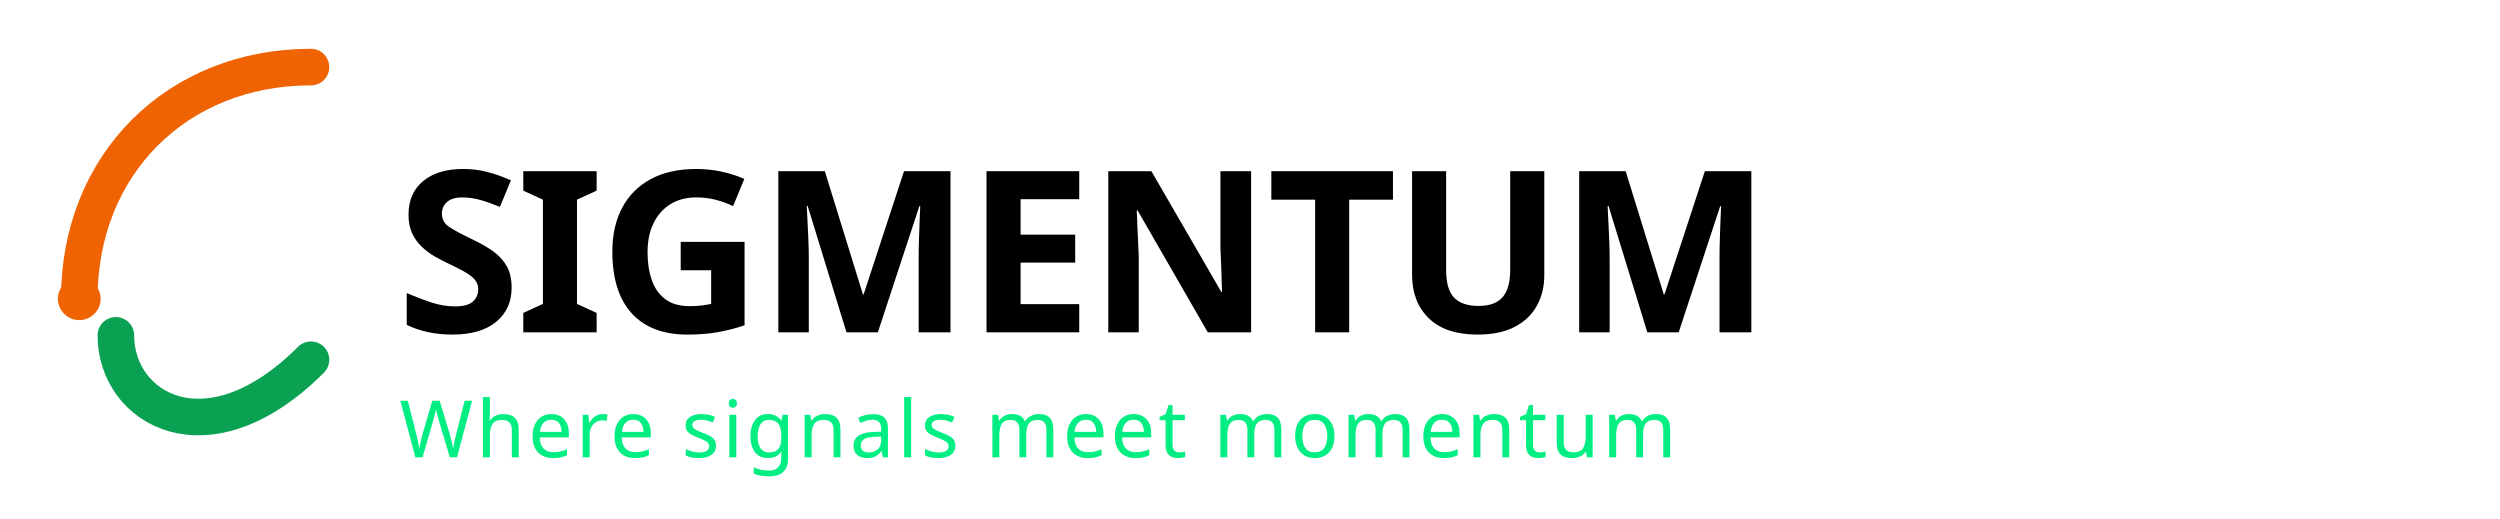
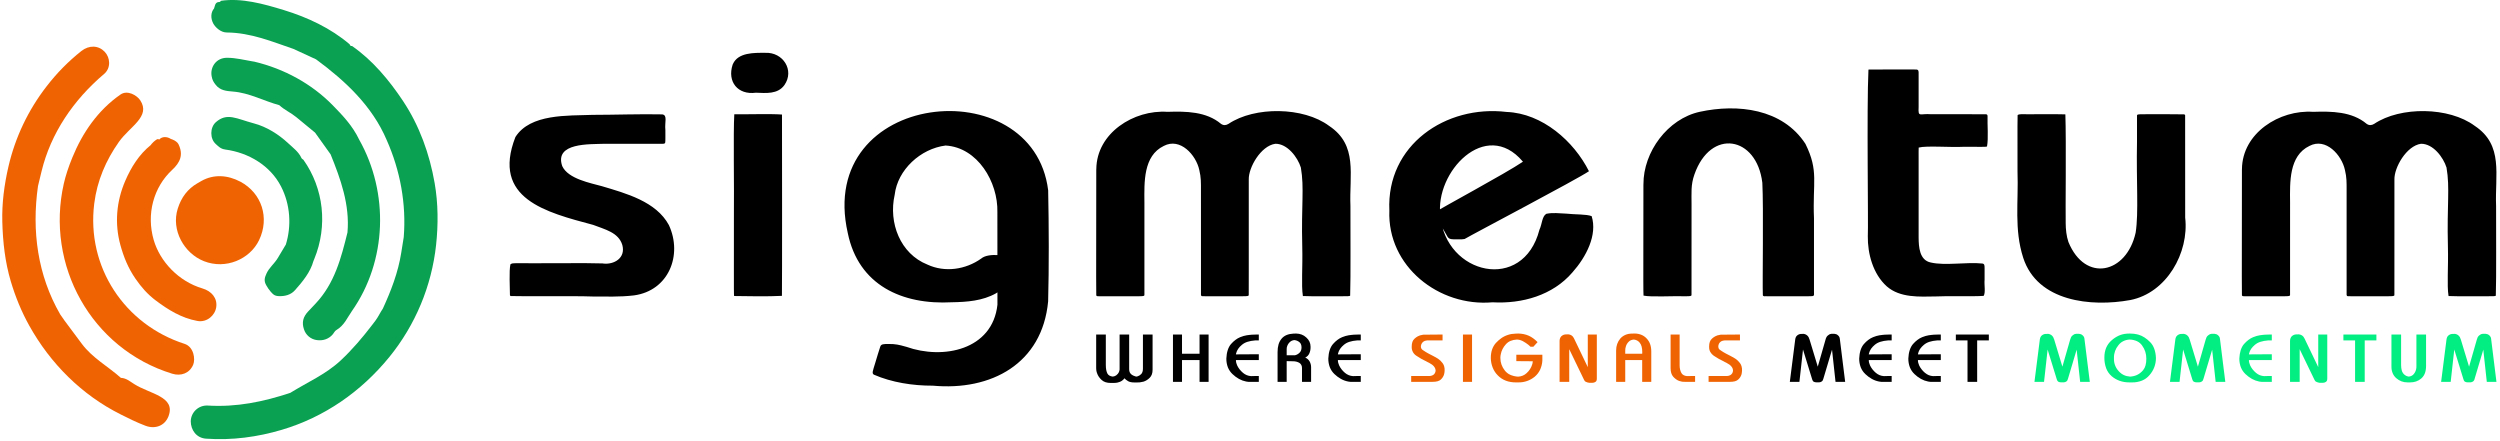
- <svg xmlns="http://www.w3.org/2000/svg" viewBox="0 0 1640 340" role="img" aria-label="Sigmentum — Where signals meet momentum">
-   <path d="M 52 196 C 52 108 116 44 204 44" stroke="#F06303" stroke-width="24" stroke-linecap="round" fill="none" />
-   <path d="M 76 220 C 76 268 136 304 204 236" stroke="#0AA152" stroke-width="24" stroke-linecap="round" fill="none" />
-   <circle cx="52" cy="196" r="14" fill="#F06303" />
-   <text x="260" y="218" font-family="'Space Grotesk',ui-sans-serif,system-ui,sans-serif" font-weight="700" font-size="148" fill="currentColor" letter-spacing="-3">SIGMENTUM</text>
-   <text x="262" y="300" font-family="'Space Grotesk',ui-sans-serif,system-ui,sans-serif" font-weight="400" font-size="52" fill="#02EE82" letter-spacing="2">Where signals meet momentum</text>
+ <svg xmlns="http://www.w3.org/2000/svg" width="1570.19" height="276.59" aria-label="Sigmentum" viewBox="66.83 62.65 1570.19 276.59">
+   <path fill="currentColor" d="M445.66 228.16c6.74.84 14.27-3.39 12.04-11.62-2.36-7.93-11.07-9.83-18.33-12.65-29.33-7.87-63.95-16.32-48.83-55.16 9.33-14.77 32.97-13.33 48.5-13.94 13.4 0 30.42-.61 43.75-.3 3.46.51 1.4 4.92 1.95 9.86-.03 3.68.08 6.8-.1 7.8-.35 1.08-1.23.75-2.33.81h-35.9c-9.14.36-31.57-.84-26.45 14.03 3.72 8.05 17.84 10.62 24.88 12.59 15.19 4.53 34.1 9.62 42.11 24.44 8.73 18.89-.18 41.21-21.93 44.16-9.24 1.09-17.62.67-25.9.7-12.7-.47-45.51 0-51.53-.29-.26-.08-.4-.25-.48-.61.01-4.56-.63-15.08.3-19.32 1.01-.72 1.85-.66 3.34-.69 14.54.13 46.34-.25 54.59.13Zm82.67-93.75c7.82.13 22.48-.37 29.65.18.04 3.66.12 110.23-.04 113.88-8.31.46-22 .24-30.04.1-.28-.91-.04-24.75-.12-50.46.22-17.59-.44-52.22.24-63.66Zm-1.17-31.56c3.27-7.3 13.34-7.05 20.25-7.02 11.25-.57 18.59 11.01 12.07 20.28-4.22 5.83-11.5 5-17.91 4.77-11.38 1.53-18.07-6.93-14.6-17.58ZM636.1 280.48c23.02 8.2 54.06 2.04 57.2-26.42.03-15.86-.05-48.32-.04-58.15.48-18.92-12.43-40.7-32.54-41.86-15.69 1.98-30.14 15.2-31.96 30.93-3.99 17.63 3.51 37.06 20.55 43.84 10.94 5.12 24.07 3.16 33.79-3.77 2.4-2.08 6.88-2.39 10.36-2.2 3.48.25 1.42 4.85 1.96 10.27-.05 4.15.11 8.22-.1 10.19-.23 1.64-1.23 2.56-2.96 3.58-8.38 4.73-18.26 5.45-27.6 5.6-31.3 1.74-58.72-10.66-65.46-43.46-20.35-89.67 116.43-103.28 125.86-26.85.45 22.18.55 48.34-.02 69.76-3.69 39.2-35.8 56.31-72.44 52.94-12.62.05-25.78-2.04-36.93-6.88-1.57-.74-.64-2.65.59-6.8 1.23-3.97 2.62-8.87 3.35-10.85.52-1.67 2.22-1.65 5.2-1.65 4.18-.08 6.86.56 10.43 1.58Zm119.3-111.63c.18-22.64 23.55-37.4 44.68-35.96 11.63-.38 24.35-.26 33.65 7.56 1.63 1.1 3.11.96 4.72-.02 16.44-11.03 47.04-10.73 63.14 1.27 18.28 12.13 12.6 30.76 13.42 50.51-.06 15.39.23 44.17-.18 56.16-.26.36-2.04.34-4.59.34-7.45 0-18.73.14-25.1-.13-1.1-7.26-.04-17.33-.4-31.36-.65-26.22 1.35-36.34-.87-49.33-2-6.46-8.47-15.05-16.04-14.94-9.19 1.32-16.87 14.98-16.68 22.43v56.92c-.01 7.78 0 13.75-.02 15.57.08.78-.87.83-3.73.84-7.74.09-15.67-.06-23.74 0-1.75-.13-2.4.3-2.53-.87-.02-5.71 0-51.46-.01-65.8 0-4.41.11-7.94-1.05-12.65-2.02-9.4-12-20.52-22.29-15.09-12.92 6.22-12.28 22.82-12.17 35.46 0 17.59.02 53.02 0 58.06.07.83-.88.88-3.74.9-7.88.08-15.96-.07-24.15 0-1.31-.12-1.98.25-2.35-.55-.17-4.24.05-61.96 0-78.84Zm267.79-4.83c-23.23-27.32-55.37 6.77-51.67 34.23 3.2 36.83 51.96 48.43 62.2 8.67 1.7-3.55 1.55-8.35 4.33-9.99 4.17-.85 7.98-.3 12.57-.1 5.22.61 12.63.28 15.89 1.57 3.7 11.83-3.39 25.57-12.1 35.36-12.4 14.42-31.6 19.78-50.18 18.76-33.56 2.97-66.16-22.54-64.78-57.66-1.92-41.15 35.53-66.47 73.61-61.9 22.57.85 42.37 18.53 51.75 37.23-6.94 4.83-73.3 39.68-78.08 42.56-1.9.41-4.58.17-7.13.2-1.9-.07-2.83-.38-3.6-1.57-1.5-2.46-5.45-9.7-7.21-12.83-.59-1.3-1.32-1.78-.67-2.55 3.05-2.25 44.35-24.4 55.21-31.77Zm75.85 14.34c-.1-20.22 15.16-41.1 35.42-45.5 23.68-5.12 51.89-2.03 66.32 20.14 8.52 17.24 4.4 24.04 5.37 46.74v45.8c-.19 2.83 1.12 3.25-3.74 3.18h-3.91c-6.3.04-15.71-.03-21.48 0-1.78-.15-2.6.38-2.99-.63-.33-7.92.5-54.96-.32-70.63-3.53-29.41-32.5-34.37-42.66-5.22-2.36 6.63-1.76 11.6-1.8 18.8-.02 17.85 0 51.87-.02 56.8.07.82-.87.87-3.73.88-7.9-.26-21.42.62-26.41-.4-.31-2.68.03-55.26-.07-69.46Zm141.67-72.02c8.77-.14 17.78 0 27.94-.05 3.34-.02 3.3-.17 3.22 4.48v19.14c-.34 6.73.66 3.9 7.81 4.48 11.1.02 31.17-.04 34.6.03.6.19.85.31.88 1.17-.18 5.36.62 13.86-.33 19.06-.85.47-7.16.1-14.97.21-8.03.43-23.1-.83-27.95.48-.1.78-.02 3.59-.04 7.72v48.9c.06 5.73.49 14.12 7.63 15.56 9.16 2.13 22.37-.42 32.53.65 1.22.28 1.27 1.16 1.27 3.01v7.14c-.3 3.51.72 7.97-.57 10.16-6.76.5-22.64-.07-30.03.36-10.33.16-22.48.98-30.84-6.34-8.68-7.81-12.06-20.56-11.9-31.54.41-6.05-.77-80.06.4-104.58Zm123.33 28.19c.58 17.18 0 61.33.2 68.3.02 3.7.44 8.14 1.72 11.82 10.57 25.8 36.55 19.84 42.22-5.87 1.97-12.64.34-32.06.85-57.13V135.3c-.06-.84.88-.89 3.74-.9 7.46-.05 20.98-.04 25.82.07.29.11.62.22.67.58.01 10.99.05 60.76.03 64.26 2.55 22.11-11.67 47.34-34.52 51.8-24.56 4.45-58.25 1.06-67.21-26.55-5.78-17.95-2.91-34.87-3.58-54.3.07-14.74-.12-26.29.06-35.22.3-1.08 5.9-.5 7.6-.64 5.74.07 16.43-.12 22.2.07Zm110.91 34.32c.2-22.64 23.56-37.4 44.69-35.96 11.63-.38 24.35-.26 33.65 7.56 1.62 1.1 3.11.96 4.72-.02 16.45-11.03 47.03-10.73 63.14 1.27 18.28 12.13 12.6 30.76 13.42 50.51-.06 15.39.23 44.17-.18 56.16-.26.36-2.04.34-4.6.34-7.44 0-18.72.14-25.09-.13-1.1-7.26-.04-17.33-.4-31.36-.66-26.22 1.35-36.34-.87-49.33-2-6.46-8.47-15.05-16.04-14.94-9.19 1.32-16.87 14.98-16.68 22.43l-.01 56.92c0 7.78.01 13.75-.01 15.57.07.78-.87.83-3.73.84-7.75.09-15.67-.06-23.74 0-1.75-.13-2.4.3-2.54-.87v-65.8c0-4.41.11-7.94-1.06-12.65-2.01-9.39-12-20.52-22.28-15.09-12.92 6.21-12.28 22.82-12.17 35.46 0 17.59.01 53.02-.01 58.06.07.83-.87.88-3.73.9-7.88.08-15.96-.07-24.15 0-1.32-.12-1.98.25-2.35-.55-.17-4.24.05-61.96 0-78.84ZM761.37 272.77v19.03q0 1.83.25 3.18.26 1.35.77 2.33.46.8 1.29 1.27.82.46 2.1.6.68-.09 1.22-.3.56-.21.98-.55.6-.47.97-.93.39-.46.64-1.02l.09-.25.14-.47.07-.25q.08-.23.1-.45l.03-.4v-21.79h6.01v21.7q0 .98.24 1.67.22.7.7 1.22.45.5 1.01.84a7 7 0 0 0 1.74.76l.28.1.31.07h.13q.04.05.09.05.2 0 .4-.07l.4-.1q.6-.18 1.17-.53.57-.37 1.12-.91.51-.56.78-1.38.28-.83.28-1.97v-21.45h6.06v22.04q0 1.7-.44 2.94-.45 1.25-1.34 2.15t-1.87 1.5a9 9 0 0 1-2.07.96l-.43.08-.42.08-.47.09-.42.09a6 6 0 0 1-1.57.12h-.21l-.17.04h-2.08q-1.18 0-2.14-.19a6 6 0 0 1-1.67-.57q-.77-.42-1.33-.89-.58-.46-.96-.98a9 9 0 0 1-1.61 1.53l-.68.4a5 5 0 0 1-.68.32l-1.4.43-.71.13-.68.08h-.34q-.18 0-.34.04h-2.37a10 10 0 0 1-3.18-.46 7 7 0 0 1-2.42-1.4q-1.06-.98-1.78-2.04a9 9 0 0 1-1.1-2.24q-.18-.39-.26-.79-.07-.4-.17-.82l-.08-.77a7 7 0 0 1-.04-.76v-21.11Zm42.17 0h5.68v12.04h11.02v-12.04h5.68v29.71h-5.68V288.8h-11.02v13.7h-5.68Zm34.4 9.79q.73-2.29 2.05-3.81 1.35-1.54 2.78-2.6 1.41-1.09 2.99-1.73 1.1-.45 2.12-.74 1-.27 1.99-.45l1.78-.23q.8-.1 1.44-.14l2.67-.09h1.7v3.69h-2.34q-2.71.21-4.76.87a10 10 0 0 0-3.5 1.88q-1.45 1.2-2.33 2.48a9 9 0 0 0-1.34 2.93l-.02.19-.06.23q-.03.11-.02.19l12.67-.08h1.7v3.64h-14.37a8 8 0 0 0 .2 1.74l.3.87.34.9q.6 1.24 1.5 2.38.93 1.15 2.1 2.16a9 9 0 0 0 2.4 1.45q1.26.5 2.65.59l3.18-.08h1.7v3.68h-6.53l-.77-.1q-.38-.07-.71-.11-2.34-.46-4.48-1.65a20 20 0 0 1-4.04-3.01 12 12 0 0 1-2.91-4.28 15 15 0 0 1-.95-5.43v-.08q.12-2.97.87-5.26m31.3 1.23q0-2.71.61-4.81a10 10 0 0 1 1.89-3.58 8 8 0 0 1 3.12-2.3q1.87-.8 4.38-.92l1.7-.04q1.81.04 3.4.63 1.6.6 2.91 1.82 1.35 1.2 2.04 2.65.67 1.46.67 3.12v.46a9 9 0 0 1-.8 3.86 5 5 0 0 1-2.54 2.54q.84.39 1.52.96t1.19 1.42a7.5 7.5 0 0 1 .97 3.64v9.24h-5.72v-8.69q0-1.06-.4-1.86a3.4 3.4 0 0 0-1.17-1.32 7 7 0 0 0-1.82-.78 9 9 0 0 0-2.25-.28l-4.02-.08v-3.69h5.04v.04q.75-.12 1.48-.48t1.4-.96q.72-.6 1.08-1.48.37-.9.37-2.03 0-1.1-.33-1.93-.3-.83-.95-1.34a5.6 5.6 0 0 0-3.11-1.34l-.15-.01a5 5 0 0 0-1.46.36q-.66.27-1.13.7a6 6 0 0 0-1.95 2.97q-.07.29-.17.59a11 11 0 0 0-.08 1.01v20.6h-5.72Zm32.74-1.23q.74-2.29 2.06-3.81 1.35-1.54 2.77-2.6 1.42-1.09 3-1.73 1.1-.45 2.1-.74 1.03-.27 2-.45l1.78-.23a22 22 0 0 1 1.44-.14l2.67-.09h1.7v3.69h-2.33q-2.72.21-4.77.87a10 10 0 0 0-3.5 1.88q-1.44 1.2-2.33 2.48a9 9 0 0 0-1.34 2.93l-.02.19a2 2 0 0 0-.08.42l12.67-.08h1.7v3.64h-14.37q0 .47.04.87.05.4.17.87.13.42.3.87l.34.9q.6 1.24 1.5 2.38.9 1.15 2.1 2.16a9 9 0 0 0 2.4 1.45q1.25.5 2.64.59l3.18-.08h1.7v3.68h-6.53l-.76-.1q-.39-.07-.72-.11-2.34-.46-4.47-1.65a20 20 0 0 1-4.05-3.01 12 12 0 0 1-2.9-4.28 15 15 0 0 1-.96-5.43v-.08q.13-2.97.87-5.26" />
+   <path fill="#F06303" d="M963.84 298.8q.97.08 1.78-.11.8-.2 1.4-.57.6-.39.97-1.02.39-.63.51-1.53 0-.75-.25-1.44a5 5 0 0 0-.77-1.31 6 6 0 0 0-1.27-1.19q-.76-.55-1.73-1.06-.18-.07-.34-.17l-.34-.17q-.18-.07-.34-.17l-.34-.17-.08-.04-.1-.08a44 44 0 0 1-6.53-3.69 6.3 6.3 0 0 1-2.92-5.43l.01-.5q0-1.57.44-2.8.45-1.23 1.38-2.04a10 10 0 0 1 1.95-1.4 8 8 0 0 1 3-.95l.22-.06q.1 0 .17-.02l.17-.02 10.34-.09h1.7v3.69h-9.67q-.9.09-1.59.34a3.7 3.7 0 0 0-2.3 2.97l-.05.16v.21q0 .43.06.77.07.34.24.68.17.3.42.55.26.25.56.42a33 33 0 0 0 3.6 2.2l1.6.83 1.53.79.4.23.37.2q.08.03.19.1l.23.1q.08.09.2.13l.18.08.28.2.31.19.64.38q.76.5 1.46 1.18t1.34 1.53.97 1.9a8 8 0 0 1 .32 2.93q-.01.34-.06.68l-.09.7a6 6 0 0 1-.89 2.48q-.51.84-1.31 1.61-.81.75-2.1 1.12-1.29.36-3.12.36h-13.43v-3.68Zm21.83-26.03h5.72v29.71h-5.72Zm18.31 9.39a12 12 0 0 1 2.37-4.09 22 22 0 0 1 3.35-2.97 15 15 0 0 1 4.34-2.14l.75-.23.7-.17q.36-.09.7-.13a20 20 0 0 1 2.67-.25l1.7-.04q1.72.03 3.34.38a15 15 0 0 1 5.9 2.62q1.38 1.02 2.75 2.38l-2.67 2.92h-1.7a1 1 0 0 1-.32-.21 5 5 0 0 1-.65-.64l-.22-.16-.17-.18q-.75-.63-1.65-1.2-.9-.58-1.9-1.13a8.4 8.4 0 0 0-3.7-1.01q-2.24.12-3.96.84a8 8 0 0 0-2.94 2.08q-1.32 1.44-2.14 3.08a12 12 0 0 0-1.12 3.4l-.11.58q-.07.27-.07.57l-.04.57v.53q0 2.13.7 4.1a13 13 0 0 0 2.1 3.74 9 9 0 0 0 3.43 2.67q2.09.94 4.83 1.15a9 9 0 0 0 2.97-.64q1.35-.56 2.42-1.56a12 12 0 0 0 3.58-5.62q.1-.32.15-.61a3 3 0 0 0 .08-.64 2 2 0 0 0 .09-.6l-10.34-.08v-4.02h16.35v3.68a16 16 0 0 1-1.48 5.87 13 13 0 0 1-3.39 4.3 15.6 15.6 0 0 1-10.13 3.52h-1.7q-3.39 0-6.18-1.04a14 14 0 0 1-4.96-3.2 14.5 14.5 0 0 1-3.3-4.9 17 17 0 0 1-1.24-6.12v-.08q0-2.97.8-5.32m42.39-5.36q0-.94.3-1.7.3-.75.85-1.31.6-.5 1.25-.79.66-.28 1.38-.31l1.7-.05q.54.05 1.05.2a4 4 0 0 1 1.86 1.25q.38.45.68 1.1l8.65 18.05v-20.47h5.68v27.72q0 .72-.21 1.23t-.64.76q-.42.3-.91.45-.48.15-1.04.15h-1.95l-.2-.04a4 4 0 0 1-.96-.2q-.45-.14-.91-.36a2 2 0 0 1-.73-.48q-.3-.32-.46-.75l-9.32-19.28v20.51h-6.07Zm35.52 5.97q0-2.2.66-4.07.66-1.86 1.97-3.43a9 9 0 0 1 3.2-2.3q1.84-.8 4.22-.8l1.7-.04q2.24.04 4.1.81a9 9 0 0 1 3.3 2.29 10 10 0 0 1 2.21 3.56q.72 2.03.72 4.62v19.07h-5.72v-13.69h-11.02v-3.98h11.02v-.22q0-.08.05-.12v-.68q0-2-.4-3.48a6.5 6.5 0 0 0-1.22-2.45q-.68-.85-1.6-1.34a6 6 0 0 0-2.04-.61q-1.02.08-1.8.4-.79.31-1.34.87a6.7 6.7 0 0 0-2.03 3.6l-.17.76a21 21 0 0 0-.09 1.32v19.62h-5.72Zm39.89-10v19.37q0 1.49.3 2.67.3 1.2.84 2.16.46.8 1.36 1.3.88.49 2.16.6l3.35-.07h1.7v3.68h-6.37a16 16 0 0 1-1.73-.08 13 13 0 0 1-1.95-.5 8 8 0 0 1-1.93-1.05q-.91-.66-1.76-1.59a6 6 0 0 1-1.23-2.27q-.42-1.33-.42-3.11v-21.11Zm28.86 26.03q.97.08 1.78-.11.8-.2 1.4-.57.6-.39.98-1.02t.5-1.53a4 4 0 0 0-1.02-2.75 6 6 0 0 0-1.27-1.19q-.76-.55-1.73-1.06-.18-.07-.34-.17l-.34-.17q-.18-.07-.34-.17l-.34-.17-.09-.04-.08-.08a45 45 0 0 1-6.53-3.69 7 7 0 0 1-2.18-2.37q-.75-1.35-.74-3.06v-.5q0-1.57.44-2.8.45-1.23 1.38-2.04a10 10 0 0 1 1.95-1.4 8 8 0 0 1 3.01-.95l.21-.06q.09 0 .17-.02t.17-.02l10.34-.09h1.7v3.69H1150q-.9.09-1.6.34-.69.25-1.2.76a3.8 3.8 0 0 0-1.1 2.2l-.05.17v.21q0 .43.07.77.05.34.23.68.16.3.42.55t.55.42a33 33 0 0 0 3.6 2.2l1.62.83 1.52.79.4.23.36.2q.1.03.2.1l.23.1q.08.09.2.13l.18.08.28.2.31.19a6 6 0 0 0 .64.38 11 11 0 0 1 2.8 2.7q.63.85.97 1.92a8 8 0 0 1 .32 2.92l-.06.68-.09.7-.12.7a7 7 0 0 1-2.08 3.39q-.81.75-2.1 1.12-1.29.36-3.12.36h-13.43v-3.68Zm0 0" />
+   <path fill="currentColor" d="M1194.33 276.12q.08-.85.36-1.55t.83-1.16a4 4 0 0 1 2.33-1.02l1.7-.04h.2a4.2 4.2 0 0 1 3 2.03 7 7 0 0 1 .6 1.48l5.18 17.09 4.83-16.83q.2-.85.55-1.55.34-.7.85-1.12.51-.47 1.01-.74.51-.29 1.07-.32l.2-.09h1.87q.64.05 1.21.26t1.08.68q.51.42.83 1 .3.56.36 1.29l3.34 26.95h-6.05l-2.2-20.21-5.43 18.22q-.13.6-.39 1.04a2 2 0 0 1-.63.7 3 3 0 0 1-1.57.55h-1.87q-.42 0-.82-.1a5 5 0 0 1-.79-.28 2 2 0 0 1-.6-.62 3 3 0 0 1-.37-.87l-5.76-18.73-2.25 20.3h-6.02Zm41.09 6.44q.74-2.29 2.06-3.81 1.35-1.54 2.77-2.6 1.43-1.09 3-1.73 1.09-.45 2.1-.74 1.03-.27 2-.45l1.78-.23q.81-.1 1.44-.14l2.67-.09h1.7v3.69h-2.33q-2.7.21-4.77.87a10 10 0 0 0-3.5 1.88q-1.43 1.2-2.33 2.48a9 9 0 0 0-1.33 2.93q-.03.1-.02.19-.05.12-.07.23l-.02.19 12.67-.08h1.7v3.64h-14.37q0 .47.04.87.05.4.17.87.13.42.3.87l.34.9q.6 1.24 1.5 2.38.91 1.15 2.1 2.16a9 9 0 0 0 2.4 1.45q1.24.5 2.65.59l3.17-.08h1.7v3.68h-6.53l-.76-.1q-.39-.07-.72-.11-2.34-.46-4.47-1.65a20 20 0 0 1-4.05-3.01 12 12 0 0 1-2.9-4.28 15 15 0 0 1-.96-5.43v-.08q.13-2.97.87-5.26m30.86 0q.74-2.29 2.05-3.81 1.35-1.54 2.78-2.6 1.41-1.09 2.99-1.73 1.1-.45 2.11-.74 1.02-.27 2-.45l1.78-.23q.81-.1 1.44-.14l2.67-.09h1.7v3.69h-2.34q-2.71.21-4.76.87a10 10 0 0 0-3.5 1.88q-1.44 1.2-2.33 2.48a9 9 0 0 0-1.44 3.54l12.67-.08h1.7v3.64h-14.37q0 .47.04.87t.17.87q.12.42.3.87l.33.9q.6 1.24 1.51 2.38.9 1.15 2.1 2.16 1.14.94 2.4 1.45 1.24.5 2.64.59l3.18-.08h1.7v3.68h-6.53l-.77-.1q-.38-.07-.71-.11-2.34-.46-4.48-1.65a20 20 0 0 1-4.04-3.01 12 12 0 0 1-2.9-4.28 15 15 0 0 1-.96-5.43v-.08q.12-2.97.87-5.26m28.97-9.79h20.72v3.69h-7.33v26.02h-6.06v-26.02h-7.33Zm0 0" />
+   <path fill="#02EE82" d="M1347.97 276.12a6 6 0 0 1 .37-1.55q.27-.7.82-1.16a4 4 0 0 1 2.33-1.02l1.7-.04h.2a4.2 4.2 0 0 1 3 2.03q.35.64.61 1.48l5.17 17.09 4.83-16.83q.21-.85.55-1.55t.85-1.12q.51-.47 1.02-.74.51-.29 1.06-.32l.21-.09h1.86q.64.05 1.22.26.56.21 1.08.68.5.42.82 1 .32.56.36 1.29l3.35 26.95h-6.06l-2.2-20.21-5.43 18.22q-.12.6-.38 1.04a2 2 0 0 1-.64.7 3 3 0 0 1-1.56.55h-1.87q-.42 0-.83-.1a5 5 0 0 1-.78-.28 2 2 0 0 1-.61-.62 3 3 0 0 1-.37-.87l-5.76-18.73-2.25 20.3h-6.02Zm46.58 11.06v.68a11 11 0 0 0 3.06 7.97q1.4 1.57 3.18 2.4 1.77.81 3.9.95.33 0 .65-.05l.62-.08q.6-.1 1.2-.23.62-.16 1.25-.4 1.23-.48 2.34-1.28t2.12-2a8 8 0 0 0 1.52-3.02q.5-1.8.5-4.22 0-2.25-.65-4.32t-2.01-3.94a8 8 0 0 0-3.18-2.68 12 12 0 0 0-4.62-1.05q-2.2.12-3.98 1a8.5 8.5 0 0 0-3.06 2.52 12 12 0 0 0-2.84 7.8Zm-4.91-6.02a12.5 12.5 0 0 1 3.3-4.62 18 18 0 0 1 4.62-3.07q2.43-1.08 5.05-1.25h.12l.13-.04h.21l1.7-.04.12.04h.34a16 16 0 0 1 3.5.38q.62.12 1.25.3 2 .58 3.82 1.78 1.81 1.18 3.52 2.92 1.7 1.74 2.58 4.24.9 2.5 1.02 5.76a16 16 0 0 1-4.03 10.68 12 12 0 0 1-4.73 3.46 16 16 0 0 1-6.25 1.12h-1.7q-3.26 0-6.03-.97a16 16 0 0 1-5.07-2.93 12.4 12.4 0 0 1-3.43-4.91 19 19 0 0 1-1.14-6.79v-.08q0-3.3 1.1-5.98m43.44-5.04q.09-.85.36-1.55t.83-1.16a4 4 0 0 1 2.33-1.02l1.7-.04h.2a4.2 4.2 0 0 1 3 2.03q.35.64.6 1.48l5.18 17.09 4.83-16.83q.21-.85.55-1.55t.85-1.12q.51-.47 1.02-.74.51-.29 1.06-.32l.21-.09h1.86q.64.05 1.21.26.58.21 1.08.68.51.42.83 1 .32.56.36 1.29l3.35 26.95h-6.06l-2.2-20.21-5.43 18.22q-.13.6-.38 1.04a2 2 0 0 1-.64.7 3 3 0 0 1-1.57.55h-1.86q-.42 0-.83-.1a5 5 0 0 1-.78-.28 2 2 0 0 1-.62-.62 3 3 0 0 1-.36-.87l-5.76-18.73-2.25 20.3h-6.02Zm41.1 6.44q.74-2.29 2.05-3.81 1.35-1.54 2.78-2.6 1.41-1.09 2.99-1.73 1.1-.45 2.11-.74 1.02-.27 2-.45l1.78-.23q.8-.1 1.44-.14l2.67-.09h1.7v3.69h-2.34q-2.7.21-4.77.87a10 10 0 0 0-3.5 1.88q-1.43 1.2-2.32 2.48a9 9 0 0 0-1.34 2.93l-.02.19a1 1 0 0 0-.09.42l12.68-.08h1.7v3.64h-14.38q0 .47.05.87.03.4.17.87.12.42.3.87l.33.9q.6 1.24 1.5 2.38.92 1.15 2.1 2.16a9 9 0 0 0 2.4 1.45q1.25.5 2.65.59l3.18-.08h1.7v3.68h-6.53l-.77-.1q-.38-.07-.72-.11-2.32-.46-4.47-1.65a20 20 0 0 1-4.05-3.01 12 12 0 0 1-2.9-4.28 15 15 0 0 1-.96-5.43v-.08q.14-2.97.88-5.26m30.96-5.76q0-.94.3-1.7.28-.75.84-1.31.6-.5 1.25-.79.66-.28 1.38-.31l1.7-.05q.54.05 1.05.2a4 4 0 0 1 1.87 1.25q.38.45.68 1.1l8.65 18.05v-20.47h5.67v27.72q0 .72-.21 1.23t-.64.76q-.42.3-.9.45-.5.15-1.05.15h-1.94l-.22-.04a4 4 0 0 1-.95-.2q-.45-.14-.9-.36a2 2 0 0 1-.73-.48q-.3-.32-.47-.75l-9.32-19.28v20.51h-6.06Zm33.52-4.03h20.73v3.69h-7.34v26.02H1546v-26.02h-7.34Zm36.24 0v19.03q0 2.08.42 3.5a5.2 5.2 0 0 0 4.46 3.88 5 5 0 0 0 1.84-.56q.78-.42 1.33-1.14a7 7 0 0 0 1.53-3.81v-.09l.04-.13v-20.68h6.06v19.71q0 2.7-.76 4.66a8 8 0 0 1-2.25 3.22 10 10 0 0 1-3.24 1.87q-1.76.6-3.75.59h-1.7q-1.98 0-3.75-.66a11 11 0 0 1-3.28-2 8.5 8.5 0 0 1-2.27-3.19q-.75-1.82-.74-4.07v-20.13Zm28.48 3.35q.09-.85.37-1.55.27-.7.82-1.16a4 4 0 0 1 2.33-1.02l1.7-.04h.2a4.2 4.2 0 0 1 3 2.03q.36.64.61 1.48l5.18 17.09 4.82-16.83q.22-.85.55-1.55.35-.7.85-1.12a5 5 0 0 1 1.02-.74q.51-.29 1.06-.32l.21-.09h1.87q.63.05 1.2.26.58.21 1.09.68.5.42.82 1 .32.56.37 1.29l3.34 26.95h-6.06l-2.2-20.21-5.43 18.22q-.11.6-.38 1.04a2 2 0 0 1-.63.7 3 3 0 0 1-1.57.55h-1.87q-.42 0-.83-.1a5 5 0 0 1-.78-.28 2 2 0 0 1-.61-.62 3 3 0 0 1-.36-.87l-5.77-18.73-2.25 20.3h-6.01Zm0 0" />
+   <path fill="#F06303" d="M182.76 278.62c-37.65-12.1-61.77-48.3-56.73-88.17 1.8-14.27 7.27-27.04 15.47-38.66 6.91-9.8 20.12-15.89 13.43-26.12-2.06-3.14-8.04-6.7-12.44-3.64-14.1 9.8-23.85 23.93-30.24 39.6-2.32 5.71-4.13 11-5.35 16.38-11.61 51.15 17.18 103.67 68.05 119.35 5.61 1.73 10.97-.31 13.21-5.63 1.5-3.58.36-11.26-5.4-13.11" />
+   <path fill="#F06303" d="M193.92 243.78c-15.01-4.45-26.65-16.97-30.54-30.37-4.72-16.25-.17-33.18 11.64-44.12 4.96-4.61 7.16-9.41 3.87-16.16-.52-1.06-2.15-2.25-3.68-2.83l-1.16-.43c-2.23-1.5-5.54-1.6-7.19.41a1.5 1.5 0 0 0-1.43-.14 14 14 0 0 0-4 3.7c-7.22 5.82-12.19 13.77-15.89 22.29-5.63 12.98-6.8 26.89-3.11 40.37 2.1 7.67 4.95 14.61 9.42 21.1 3.69 5.36 7.58 9.85 12.83 13.79 7.77 5.83 16.1 11.03 26.17 12.85 5.91 1.06 11.02-3.47 11.78-8.6.85-5.69-2.84-10.12-8.7-11.86" />
+   <path fill="#F06303" d="M217.8 176.77c-7.8-4.17-16.72-4.89-24.55-.41l-2.35 1.35c-6.24 3.57-10.24 8.99-12.44 16-4.26 13.55 4.02 28.06 16.43 32.97 13.64 5.39 28.86-1.13 34.67-13.22 6.71-13.97 1.7-29.51-11.75-36.7m-66.64 127.15c-2.84-1.8-5.15-3.81-8.4-3.93-8.04-7.17-17.91-12.5-24.5-21.33l-10.94-14.68-2.73-3.94c-14.07-24.38-17.94-52.18-13.91-80.51l2.24-9.25c5.8-23.97 20.11-44.92 39.27-61.16 4.49-3.8 3.85-10.32.39-13.94-3.93-4.1-9.76-4.33-14.72-.43a128 128 0 0 0-21.73 22.08 130 130 0 0 0-24.03 50.54c-2.61 11.37-4.15 22.91-3.83 34.64.34 12.7 1.71 25.2 5.34 37.4 2.89 9.7 6.72 19.05 11.6 27.8 13.26 23.8 32.98 43.53 57.45 55.75 4.88 2.43 9.83 4.97 15.6 7.13 6.01 2.26 12.13.01 14.41-6.04 4.66-12.36-11.67-13.9-21.5-20.13" />
+   <path fill="#0AA152" d="m265 253.36-4.65 4.93c-3.2 3.4-4.06 6.93-2.6 11.22a9.8 9.8 0 0 0 8.07 6.74c4.05.59 7.74-.8 10.15-3.78.46-.57 1.18-1.98 2.07-2.49 5.01-2.9 6.87-7.77 9.86-12.03 22.01-31.37 23.35-74.24 4.53-107.57-4.12-8.7-10.49-15.36-16.63-21.62-13.32-13.59-30.58-22.92-49.14-27.36l-1.55-.26c-4.85-.8-10.18-2.2-15.67-2.2-6.83-.03-10.7 5.87-9.7 11.5.45 2.57 1.16 3.68 2.58 5.5 2.75 3.49 6.52 3.88 10.77 4.21 10.31.8 19.46 5.92 29.16 8.56 3.22 3 7.25 4.72 10.5 7.39l11.95 9.83 9.78 13.68c6.29 15.5 12.1 31.62 10.6 49.01-4 16.08-8.02 31.96-20.07 44.74" />
+   <path fill="#0AA152" d="M339.84 177.73c-3.2-18.39-9.56-36.14-19.88-51.65-8.7-13.08-19.2-25.67-32.05-34.55-.65.25-1.43-.43-1.44-1.03-11.97-10.2-26.5-16.98-41.42-21.54-12.61-3.85-26.48-7.75-39.53-5.8-.21.82-1.15.8-1.56.79-2.14.36-2.15 2.66-2.69 4.02-2.09 2.45-2.2 6.07-.6 9.25 1.2 2.37 4.64 5.8 8.48 5.83 15.42.11 28.84 5.87 41.98 10.32l14.18 6.54c18.28 13.45 35.28 29.22 44.42 50.76 8.46 19.06 12.35 39.99 10.68 60.9l-1.6 10c-1.94 12.19-6.35 23.66-11.5 34.87-1.67 2.42-3.02 5.45-4.77 7.72l-1.97 2.58c-6.07 7.93-12.53 15.56-19.84 22.37-9.35 8.7-20.96 13.67-31.58 20.28-16.74 5.56-33.65 9.1-51.81 7.98a10.1 10.1 0 0 0-10.7 9.86c.03 5.4 3.43 10.51 9.62 10.94 16.4 1.14 32.35-1.06 47.44-5.53 26.85-7.94 50-24.05 67.7-45.8a134.6 134.6 0 0 0 29.32-70.26c1.4-12.93 1.33-26.14-.88-38.85" />
+   <path fill="#0AA152" d="M202.4 153.16c1.65 1.43 2.96 3.02 5.94 3.41 14.8 2 28.27 10.15 34.98 23.15 5.9 11.43 6.66 24.8 3.05 36.51l-5.08 8.5c-2.12 3.53-5.37 5.97-7.06 9.66-1.23 2.7-1.77 4.68-.16 7.45a23 23 0 0 0 2.8 4.04c1.33 1.46 2.2 2.66 5.1 2.76 3.78.14 7.48-.72 10.2-3.8 4.73-5.33 9.6-11.23 11.5-18.19q.26-.53.54-1.31c8.56-20.8 5.98-44.34-6.82-62.34-.34-.26-1.02-.65-1.2-1.05-1.76-3.91-5.25-6.45-8.35-9.33-6-5.6-13.62-10.4-21.63-12.5-10.84-2.87-16.73-6.98-23.82-.72-3.77 3.33-3.8 10.46.02 13.76" />
</svg>
